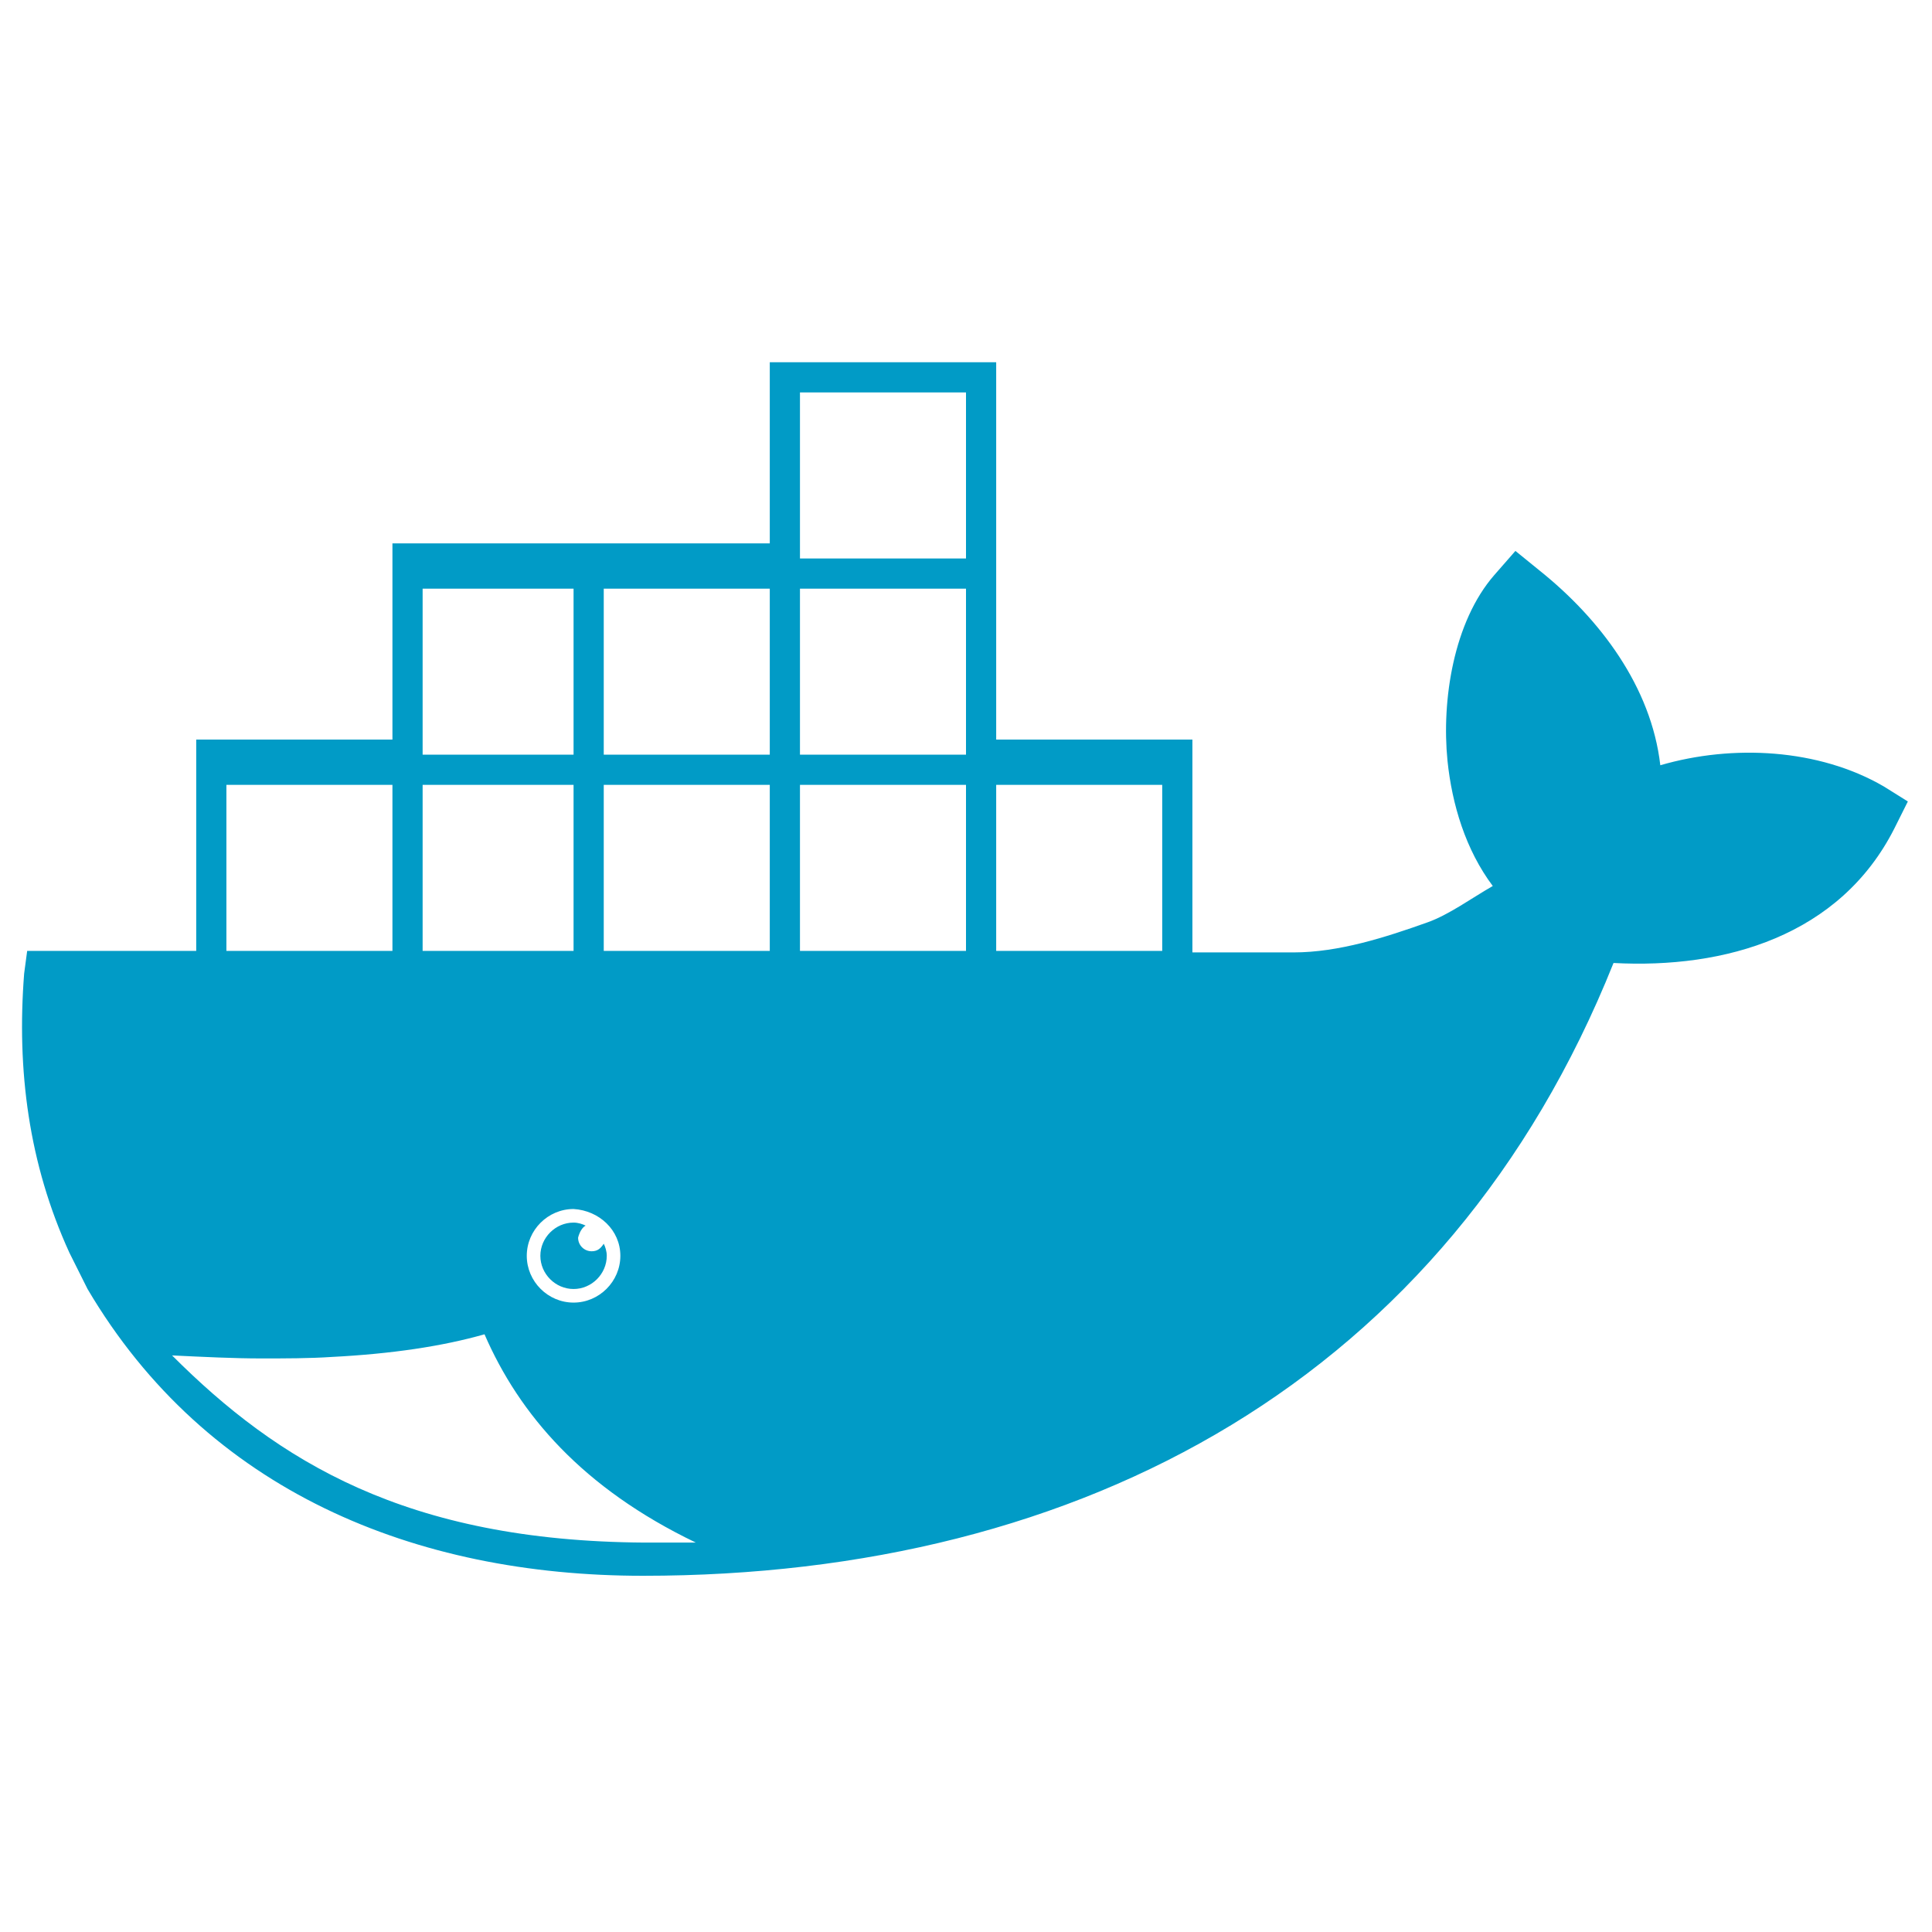
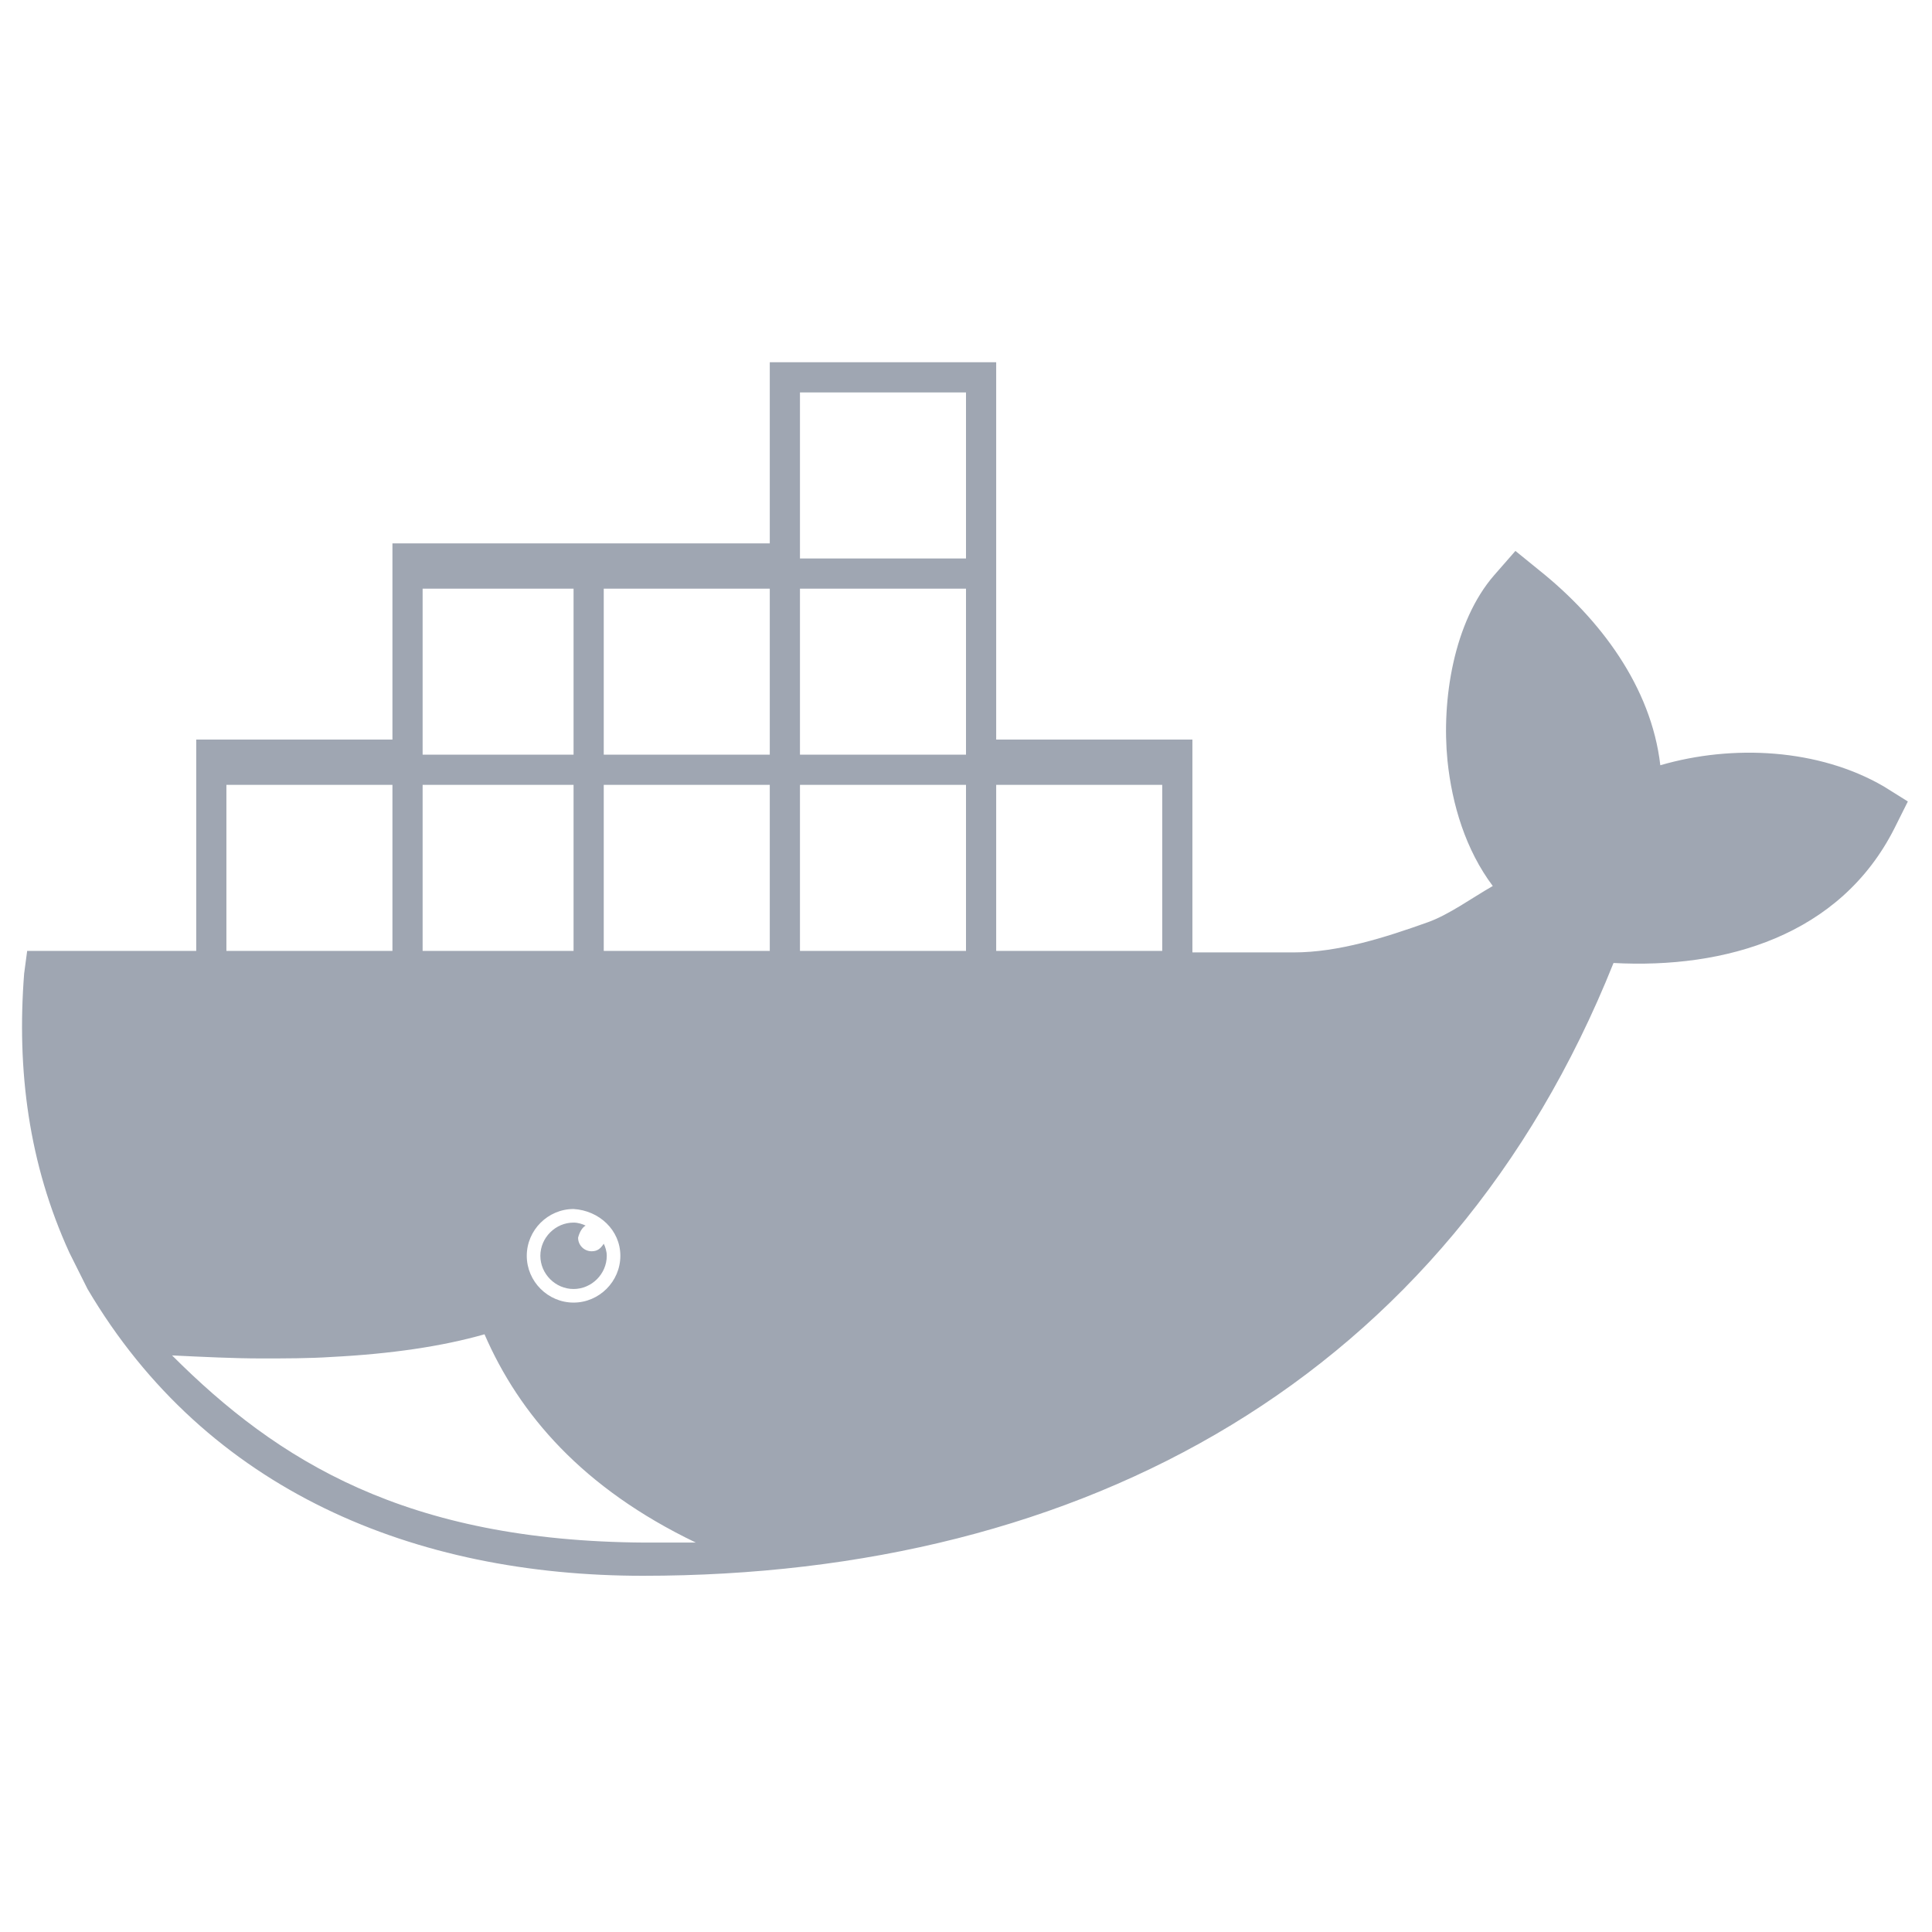
<svg xmlns="http://www.w3.org/2000/svg" viewBox="0 0 128 128">
-   <path d="M124.8 52.1c-4.3-2.5-10-2.8-14.8-1.4-.6-5.2-4-9.7-8-12.9l-1.6-1.3-1.4 1.6c-2.7 3.1-3.5 8.3-3.1 12.3.3 2.9 1.2 5.9 3 8.3-1.4.8-2.9 1.9-4.3 2.4-2.8 1-5.9 2-8.9 2H79V49H66V24H51v12H26v13H13v14H1.8l-.2 1.5c-.5 6.4.3 12.6 3 18.5l1.1 2.2.1.2c7.9 13.4 21.7 19 36.8 19 29.2 0 53.3-13.1 64.3-40.6 7.4.4 15-1.8 18.6-8.9l.9-1.8-1.6-1zM28 39h10v11H28V39zm13.1 44.2c0 1.7-1.4 3.1-3.1 3.1-1.7 0-3.1-1.4-3.1-3.1 0-1.7 1.4-3.1 3.1-3.1 1.7.1 3.1 1.4 3.1 3.1zM28 52h10v11H28V52zm-13 0h11v11H15V52zm27.7 50.2c-15.8-.1-24.3-5.4-31.3-12.4 2.1.1 4.1.2 5.9.2 1.6 0 3.2 0 4.7-.1 3.9-.2 7.3-.7 10.1-1.5 2.3 5.3 6.5 10.2 14 13.8h-3.4zM51 63H40V52h11v11zm0-13H40V39h11v11zm13 13H53V52h11v11zm0-13H53V39h11v11zm0-13H53V26h11v11zm13 26H66V52h11v11zM38.8 81.2c-.2-.1-.5-.2-.8-.2-1.2 0-2.2 1-2.2 2.2 0 1.2 1 2.2 2.2 2.2s2.2-1 2.2-2.2c0-.3-.1-.6-.2-.8-.2.3-.4.5-.8.5-.5 0-.9-.4-.9-.9.1-.4.3-.7.5-.8z" fill="#019BC6" />
+   <path d="M124.8 52.1c-4.3-2.5-10-2.8-14.8-1.4-.6-5.2-4-9.7-8-12.9l-1.6-1.3-1.4 1.6c-2.7 3.1-3.5 8.3-3.1 12.3.3 2.9 1.2 5.9 3 8.3-1.4.8-2.9 1.9-4.3 2.4-2.8 1-5.9 2-8.9 2H79V49H66V24H51v12H26v13H13v14H1.8l-.2 1.5c-.5 6.4.3 12.6 3 18.5l1.1 2.2.1.2c7.9 13.4 21.7 19 36.8 19 29.2 0 53.3-13.1 64.3-40.6 7.4.4 15-1.8 18.6-8.9l.9-1.8-1.6-1zM28 39h10v11H28V39zm13.1 44.2c0 1.7-1.4 3.1-3.1 3.1-1.7 0-3.1-1.4-3.1-3.1 0-1.7 1.4-3.1 3.1-3.1 1.7.1 3.1 1.4 3.1 3.1zM28 52h10v11H28V52zm-13 0h11v11H15V52zm27.7 50.2c-15.8-.1-24.3-5.4-31.3-12.4 2.1.1 4.1.2 5.9.2 1.6 0 3.2 0 4.7-.1 3.9-.2 7.3-.7 10.1-1.5 2.3 5.3 6.5 10.2 14 13.8h-3.4zM51 63H40V52h11v11zm0-13H40V39h11v11zm13 13H53V52h11v11zm0-13H53V39h11v11zm0-13H53V26h11v11zm13 26H66V52h11v11zM38.8 81.2c-.2-.1-.5-.2-.8-.2-1.2 0-2.2 1-2.2 2.2 0 1.2 1 2.2 2.2 2.2s2.2-1 2.2-2.2c0-.3-.1-.6-.2-.8-.2.3-.4.5-.8.5-.5 0-.9-.4-.9-.9.1-.4.3-.7.5-.8z" fill="#9FA6B2" />
</svg>
